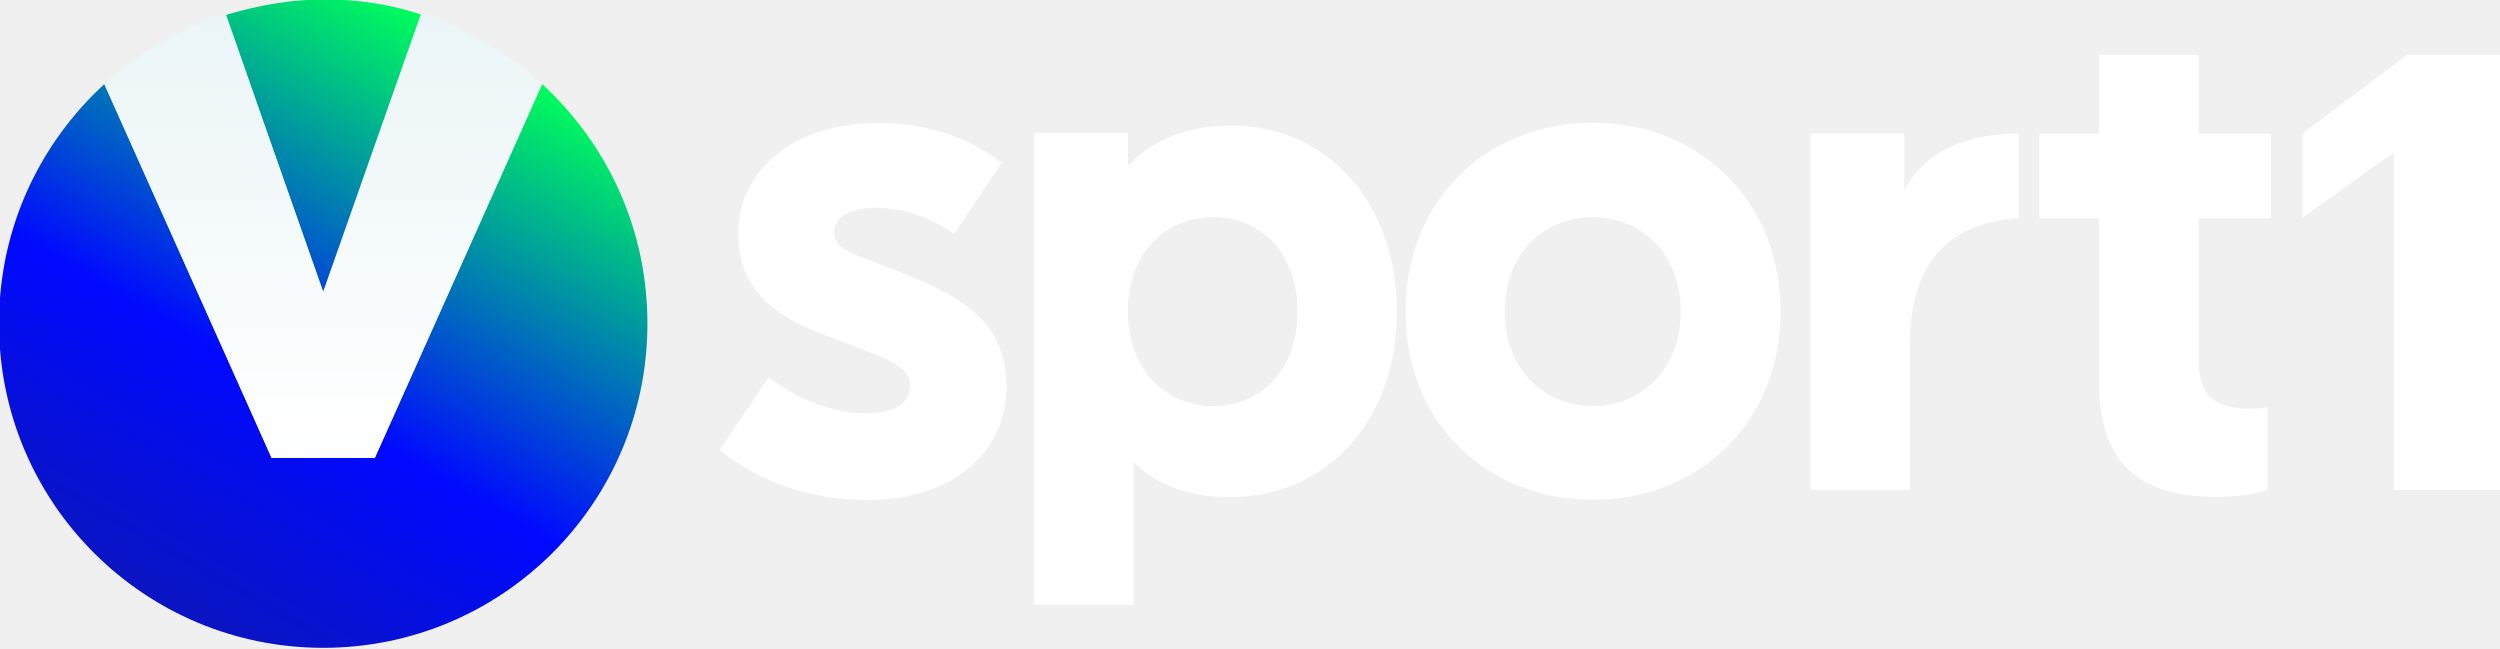
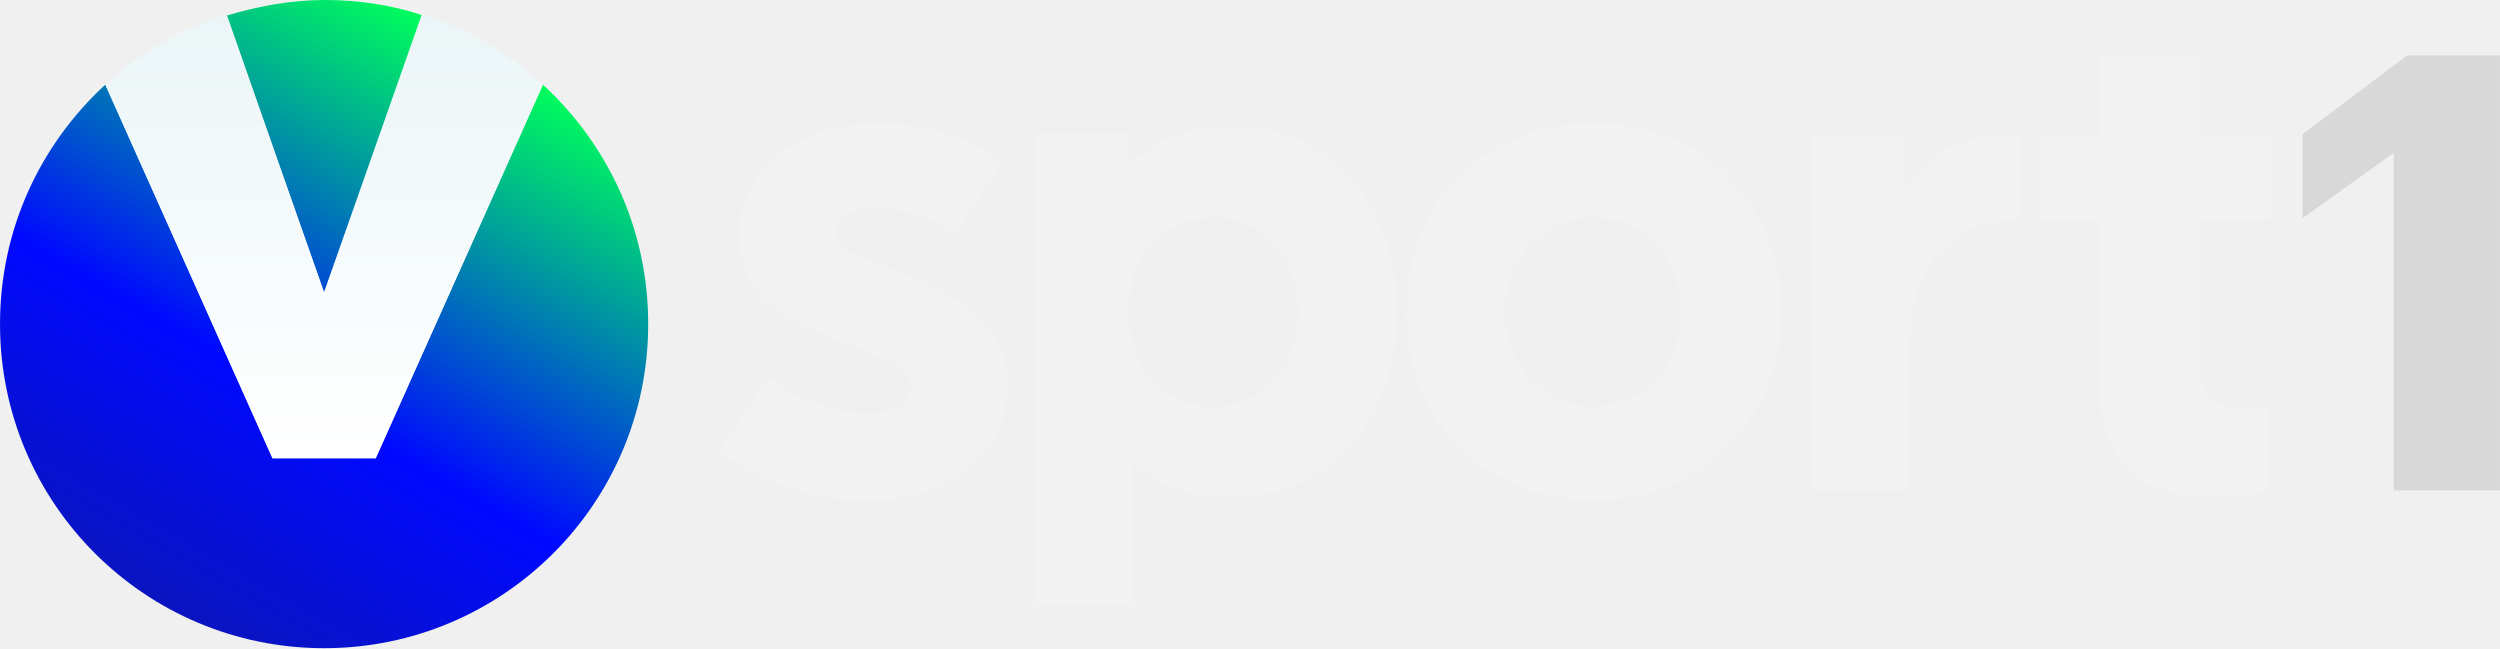
- <svg xmlns="http://www.w3.org/2000/svg" width="800" height="207.36" version="1.1" viewBox="0 0 211.67 54.865">
+ <svg xmlns="http://www.w3.org/2000/svg" width="617.12" height="160" version="1.1" viewBox="0 0 163.28 42.334">
  <defs>
    <linearGradient id="paint0_linear" x1="58.828" x2="192.1" y1="386.87" y2="153.49" gradientUnits="userSpaceOnUse">
      <stop stop-color="#16217C" offset="0" />
      <stop stop-color="#16217C" offset=".004" />
      <stop stop-color="#0009FF" offset=".569" />
      <stop stop-color="#00FF5B" offset="1" />
    </linearGradient>
    <linearGradient id="paint1_linear" x1="91.127" x2="224.4" y1="405.32" y2="171.93" gradientUnits="userSpaceOnUse">
      <stop stop-color="#16217C" offset="0" />
      <stop stop-color="#16217C" offset=".004" />
      <stop stop-color="#0009FF" offset=".569" />
      <stop stop-color="#00FF5B" offset="1" />
    </linearGradient>
    <linearGradient id="paint2_linear" x1="178.09" x2="178.09" y1="162.69" y2="290.89" gradientUnits="userSpaceOnUse">
      <stop stop-color="#EBF5F7" offset="0" />
      <stop stop-color="#fff" offset=".997" />
      <stop stop-color="#fff" offset="1" />
    </linearGradient>
  </defs>
-   <g transform="matrix(.28895 0 0 .28895 -24.067 -45.704)">
+   <g transform="matrix(.22281 0 0 .22281 -18.493 -35.203)">
    <path d="m178 243.92-28.44-81.386c9.077-2.723 18.758-4.538 28.743-4.538 9.984 0 19.665 1.513 28.742 4.538z" fill="url(#paint0_linear)" />
    <path d="m273 253c0 52.643-42.659 95-95 95s-95-42.357-95-95c0-27.835 11.799-52.644 30.86-70.191l49.013 109.52h30.254l49.013-109.52c19.061 17.547 30.86 42.356 30.86 70.191z" fill="url(#paint1_linear)" />
    <path d="m242.14 182.81-49.013 109.52h-30.255l-49.013-109.52c9.984-9.076 22.086-16.337 35.398-20.573l28.743 81.386 28.742-81.688c13.312 4.538 25.414 11.799 35.398 20.875z" fill="url(#paint2_linear)" />
  </g>
-   <g fill="#fff">
-     <g transform="matrix(5.9929 0 0 -5.9929 84.805 13.8)">
-       <path d="m0 0-0.672-1.003c-0.37 0.263-0.76 0.37-1.101 0.37-0.409 0-0.594-0.146-0.594-0.351 0-0.214 0.234-0.292 0.575-0.419l0.399-0.156c0.926-0.36 1.461-0.749 1.461-1.597 0-1.003-0.847-1.607-1.957-1.607-0.809 0-1.559 0.263-2.095 0.711l0.692 1.023c0.399-0.302 0.896-0.507 1.383-0.507 0.37 0 0.614 0.117 0.614 0.399 0 0.283-0.37 0.38-0.887 0.585l-0.409 0.156c-0.867 0.341-1.13 0.808-1.13 1.422 0 0.75 0.643 1.539 1.987 1.539 0.818 0 1.413-0.302 1.734-0.565" fill="#fff" />
+   <g transform="matrix(.77109 0 0 .77109 .064685 .039368)" fill="#f2f2f2">
+     <g transform="matrix(5.9929,0,0,-5.9929,84.805,13.8)">
+       <path d="m0 0-0.672-1.003c-0.37 0.263-0.76 0.37-1.101 0.37-0.409 0-0.594-0.146-0.594-0.351 0-0.214 0.234-0.292 0.575-0.419l0.399-0.156c0.926-0.36 1.461-0.749 1.461-1.597 0-1.003-0.847-1.607-1.957-1.607-0.809 0-1.559 0.263-2.095 0.711l0.692 1.023c0.399-0.302 0.896-0.507 1.383-0.507 0.37 0 0.614 0.117 0.614 0.399 0 0.283-0.37 0.38-0.887 0.585l-0.409 0.156c-0.867 0.341-1.13 0.808-1.13 1.422 0 0.75 0.643 1.539 1.987 1.539 0.818 0 1.413-0.302 1.734-0.565" fill="#f2f2f2" />
    </g>
-     <g transform="matrix(5.9929 0 0 -5.9929 109.86 26.385)">
-       <path d="m0 0c0 0.848-0.536 1.334-1.188 1.334-0.663 0-1.208-0.486-1.208-1.334 0-0.838 0.545-1.334 1.208-1.334 0.652 0 1.188 0.496 1.188 1.334m1.403 0c0-1.578-1.023-2.62-2.348-2.62-0.584 0-1.042 0.166-1.373 0.497v-2.017h-1.403v6.663h1.325v-0.468c0.341 0.37 0.838 0.575 1.451 0.575 1.325 0 2.348-1.042 2.348-2.63" fill="#fff" />
+     <g transform="matrix(5.9929,0,0,-5.9929,109.86,26.385)">
+       <path d="m0 0c0 0.848-0.536 1.334-1.188 1.334-0.663 0-1.208-0.486-1.208-1.334 0-0.838 0.545-1.334 1.208-1.334 0.652 0 1.188 0.496 1.188 1.334m1.403 0c0-1.578-1.023-2.62-2.348-2.62-0.584 0-1.042 0.166-1.373 0.497v-2.017h-1.403v6.663h1.325v-0.468c0.341 0.37 0.838 0.575 1.451 0.575 1.325 0 2.348-1.042 2.348-2.63" fill="#f2f2f2" />
    </g>
-     <g transform="matrix(5.9929 0 0 -5.9929 127.41 26.385)">
-       <path d="m0 0c0-0.838 0.575-1.334 1.237-1.334 0.672 0 1.247 0.496 1.247 1.334 0 0.847-0.575 1.334-1.247 1.334-0.662 0-1.237-0.487-1.237-1.334m3.896 0c0-1.578-1.169-2.659-2.649-2.659-1.491 0-2.65 1.081-2.65 2.659 0 1.588 1.159 2.669 2.65 2.669 1.48 0 2.649-1.081 2.649-2.669" fill="#fff" />
+     <g transform="matrix(5.9929,0,0,-5.9929,127.41,26.385)">
+       <path d="m0 0c0-0.838 0.575-1.334 1.237-1.334 0.672 0 1.247 0.496 1.247 1.334 0 0.847-0.575 1.334-1.247 1.334-0.662 0-1.237-0.487-1.237-1.334m3.896 0c0-1.578-1.169-2.659-2.649-2.659-1.491 0-2.65 1.081-2.65 2.659 0 1.588 1.159 2.669 2.65 2.669 1.48 0 2.649-1.081 2.649-2.669" fill="#f2f2f2" />
    </g>
-     <g transform="matrix(5.9929 0 0 -5.9929 170.92 18.474)">
-       <path d="m0 0c-1.043-0.07-1.539-0.678-1.539-1.812v-2.026h-1.402v5.036h1.324v-0.808c0.244 0.467 0.731 0.799 1.617 0.808z" fill="#fff" />
+     <g transform="matrix(5.9929,0,0,-5.9929,170.92,18.474)">
+       <path d="m0 0c-1.043-0.07-1.539-0.678-1.539-1.812v-2.026h-1.402v5.036h1.324v-0.808c0.244 0.467 0.731 0.799 1.617 0.808z" fill="#f2f2f2" />
    </g>
-     <g transform="matrix(5.9929 0 0 -5.9929 186.14 30.4)">
-       <path d="m0 0c0-0.526 0.234-0.701 0.74-0.701 0.078 0 0.185 9e-3 0.234 0.019v-1.169c-0.185-0.058-0.438-0.097-0.721-0.097-1.051 0-1.656 0.448-1.656 1.597v2.338h-0.847v1.198h0.847v1.113h1.403v-1.113h1.023v-1.198h-1.023z" fill="#fff" />
+     <g transform="matrix(5.9929,0,0,-5.9929,186.14,30.4)">
+       <path d="m0 0c0-0.526 0.234-0.701 0.74-0.701 0.078 0 0.185 9e-3 0.234 0.019v-1.169c-0.185-0.058-0.438-0.097-0.721-0.097-1.051 0-1.656 0.448-1.656 1.597v2.338h-0.847v1.198h0.847v1.113h1.403v-1.113h1.023v-1.198h-1.023z" fill="#f2f2f2" />
    </g>
  </g>
-   <g transform="matrix(5.9929 0 0 -5.9929 211.67 41.487)" fill="#fff">
-     <path d="m0 0h-1.501v4.771l-1.289-0.923v1.188l1.477 1.112h1.313z" fill="#fff" />
+   <g transform="matrix(4.6211 0 0 -4.6211 163.28 32.03)" fill="#d8d8d8">
+     <path d="m0 0h-1.501v4.771l-1.289-0.923v1.188l1.477 1.112h1.313z" fill="#d8d8d8" />
  </g>
</svg>
